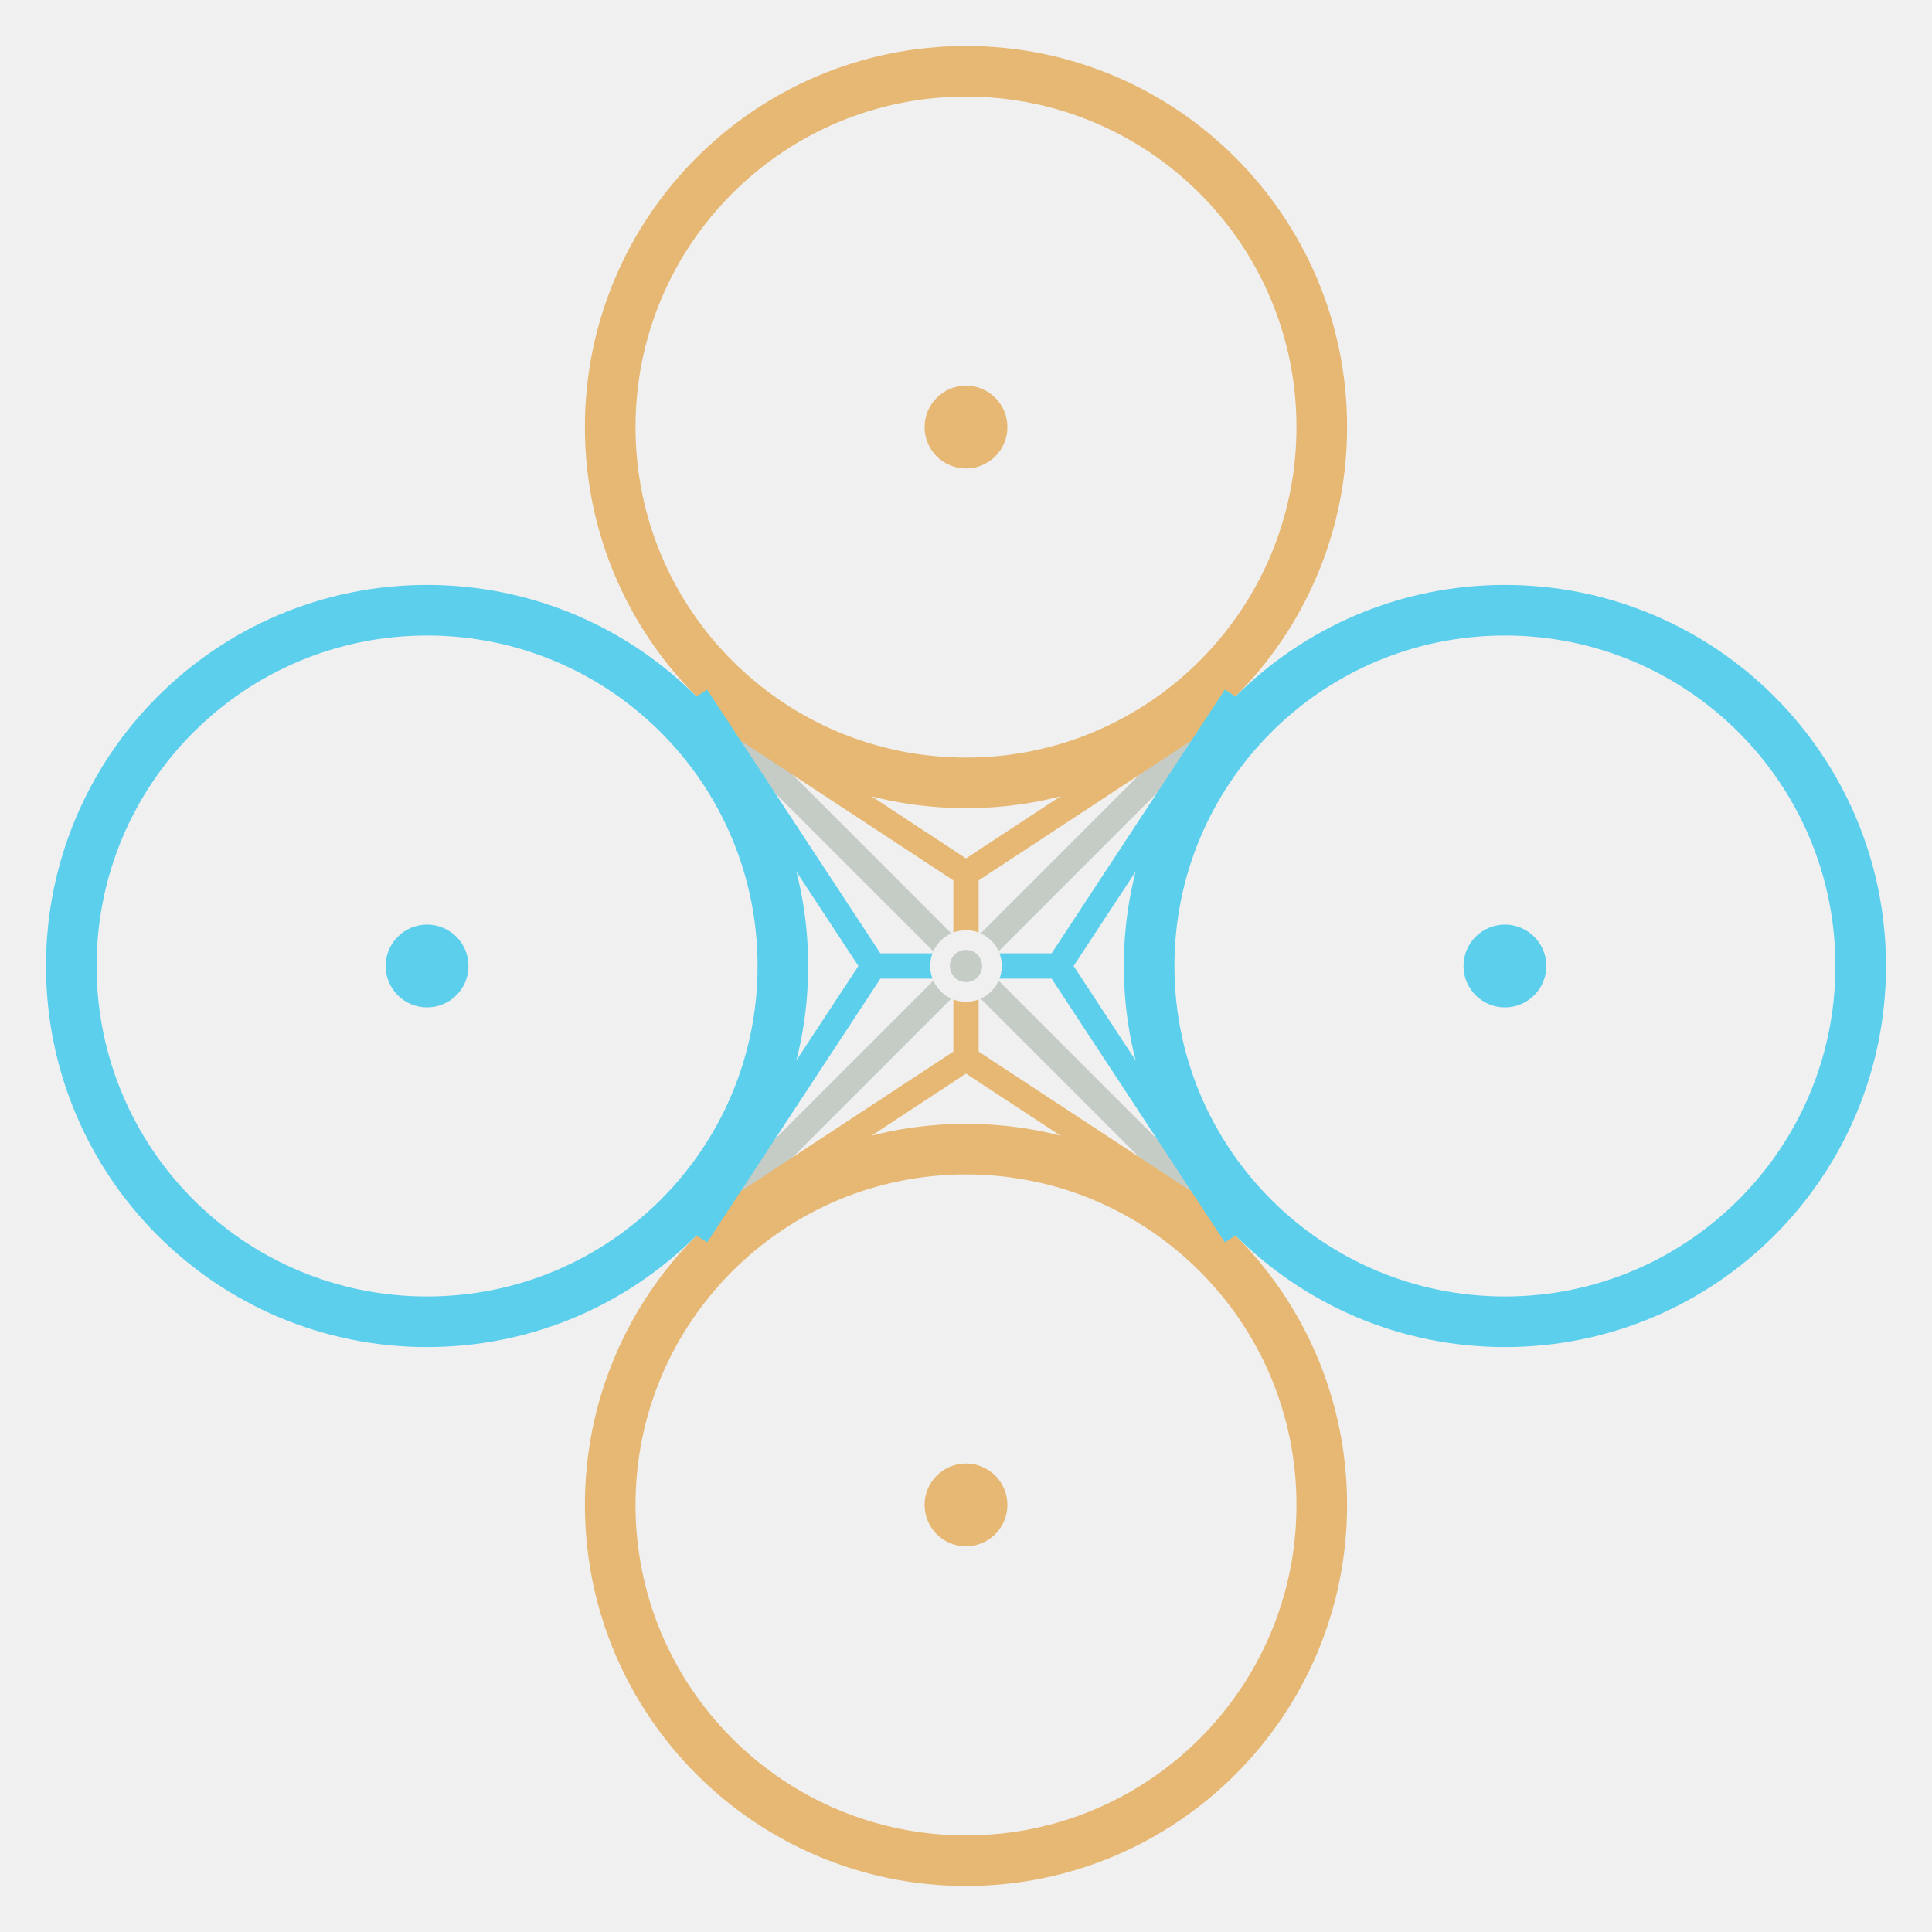
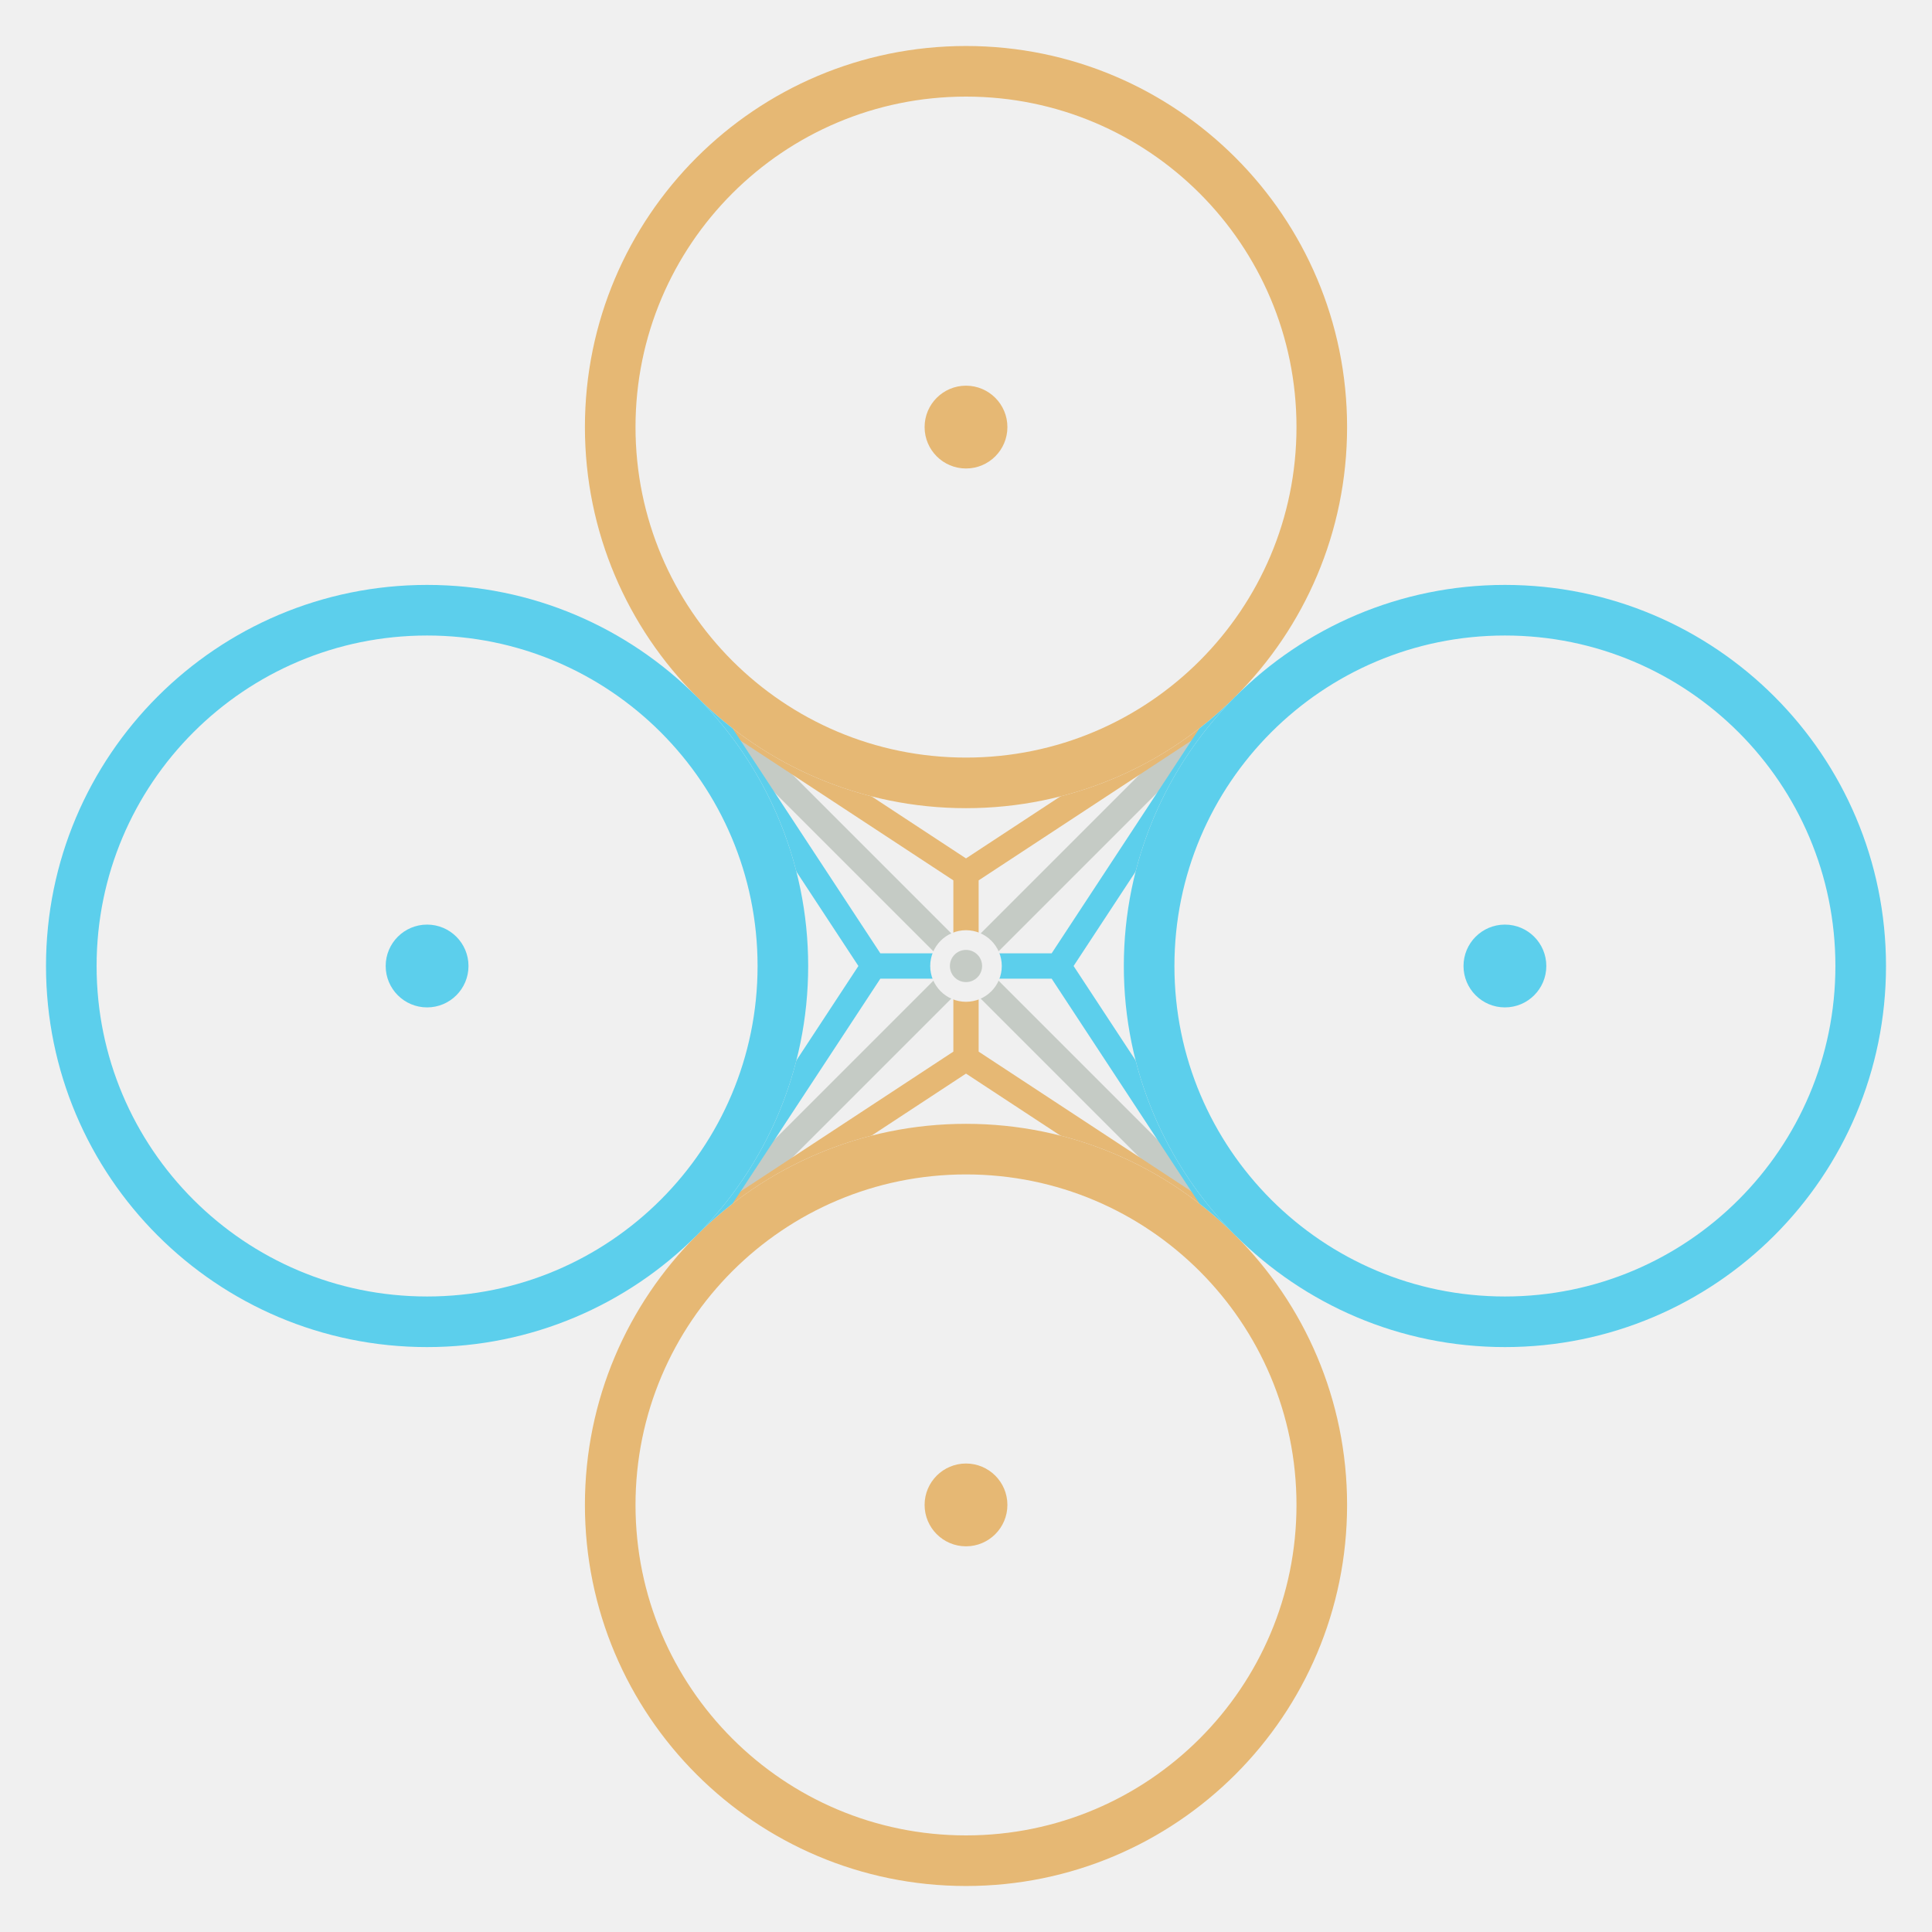
<svg xmlns="http://www.w3.org/2000/svg" viewBox="-42 -42 84 84">
  <g fill="none" stroke-width="2.2">
    <circle cy="-23.431" r="15.469" stroke="#e6b874" />
    <circle cy="23.431" r="15.469" stroke="#e6b874" />
    <circle cx="-23.431" r="15.469" stroke="#5ccfec" />
    <circle cx="23.431" r="15.469" stroke="#5ccfec" />
  </g>
  <g>
    <circle cy="-23.431" r="1.8" fill="#e6b874" />
    <circle cy="23.431" r="1.8" fill="#e6b874" />
    <circle cx="-23.431" r="1.8" fill="#5ccfec" />
    <circle cx="23.431" r="1.8" fill="#5ccfec" />
  </g>
  <mask id="f0-hole" maskUnits="userSpaceOnUse" x="-50" y="-50" width="100" height="100">
    <rect x="-50" y="-50" width="100" height="100" fill="#fff" />
    <circle r="1.556" fill="#000" />
+     <circle cx="0" cy="-23.431" r="16.569" fill="#000" />
+     <circle cx="0" cy="23.431" r="16.569" fill="#000" />
+     <circle cx="-23.431" cy="0" r="16.569" fill="#000" />
+     <circle cx="23.431" cy="0" r="16.569" fill="#000" />
  </mask>
  <g mask="url(#f0-hole)">
    <path d="M-11.716-11.716L11.716 11.716M11.716-11.716L-11.716 11.716" fill="none" stroke-width="1.1" stroke="#c5cbc5" />
    <path d="M-11.716 -11.716L0 -4.02M11.716 -11.716L0 -4.02L0 0" fill="none" stroke-width="1.1" stroke="#e6b874" />
    <path d="M-11.716 11.716L0 4.02M11.716 11.716L0 4.02L0 0" fill="none" stroke-width="1.1" stroke="#e6b874" />
    <path d="M-11.716 -11.716L-4.02 0M-11.716 11.716L-4.02 0L0 0" fill="none" stroke-width="1.1" stroke="#5ccfec" />
    <path d="M11.716 -11.716L4.02 0M11.716 11.716L4.02 0L0 0" fill="none" stroke-width="1.1" stroke="#5ccfec" />
  </g>
  <circle r="0.7" fill="#c5cbc5" />
</svg>
